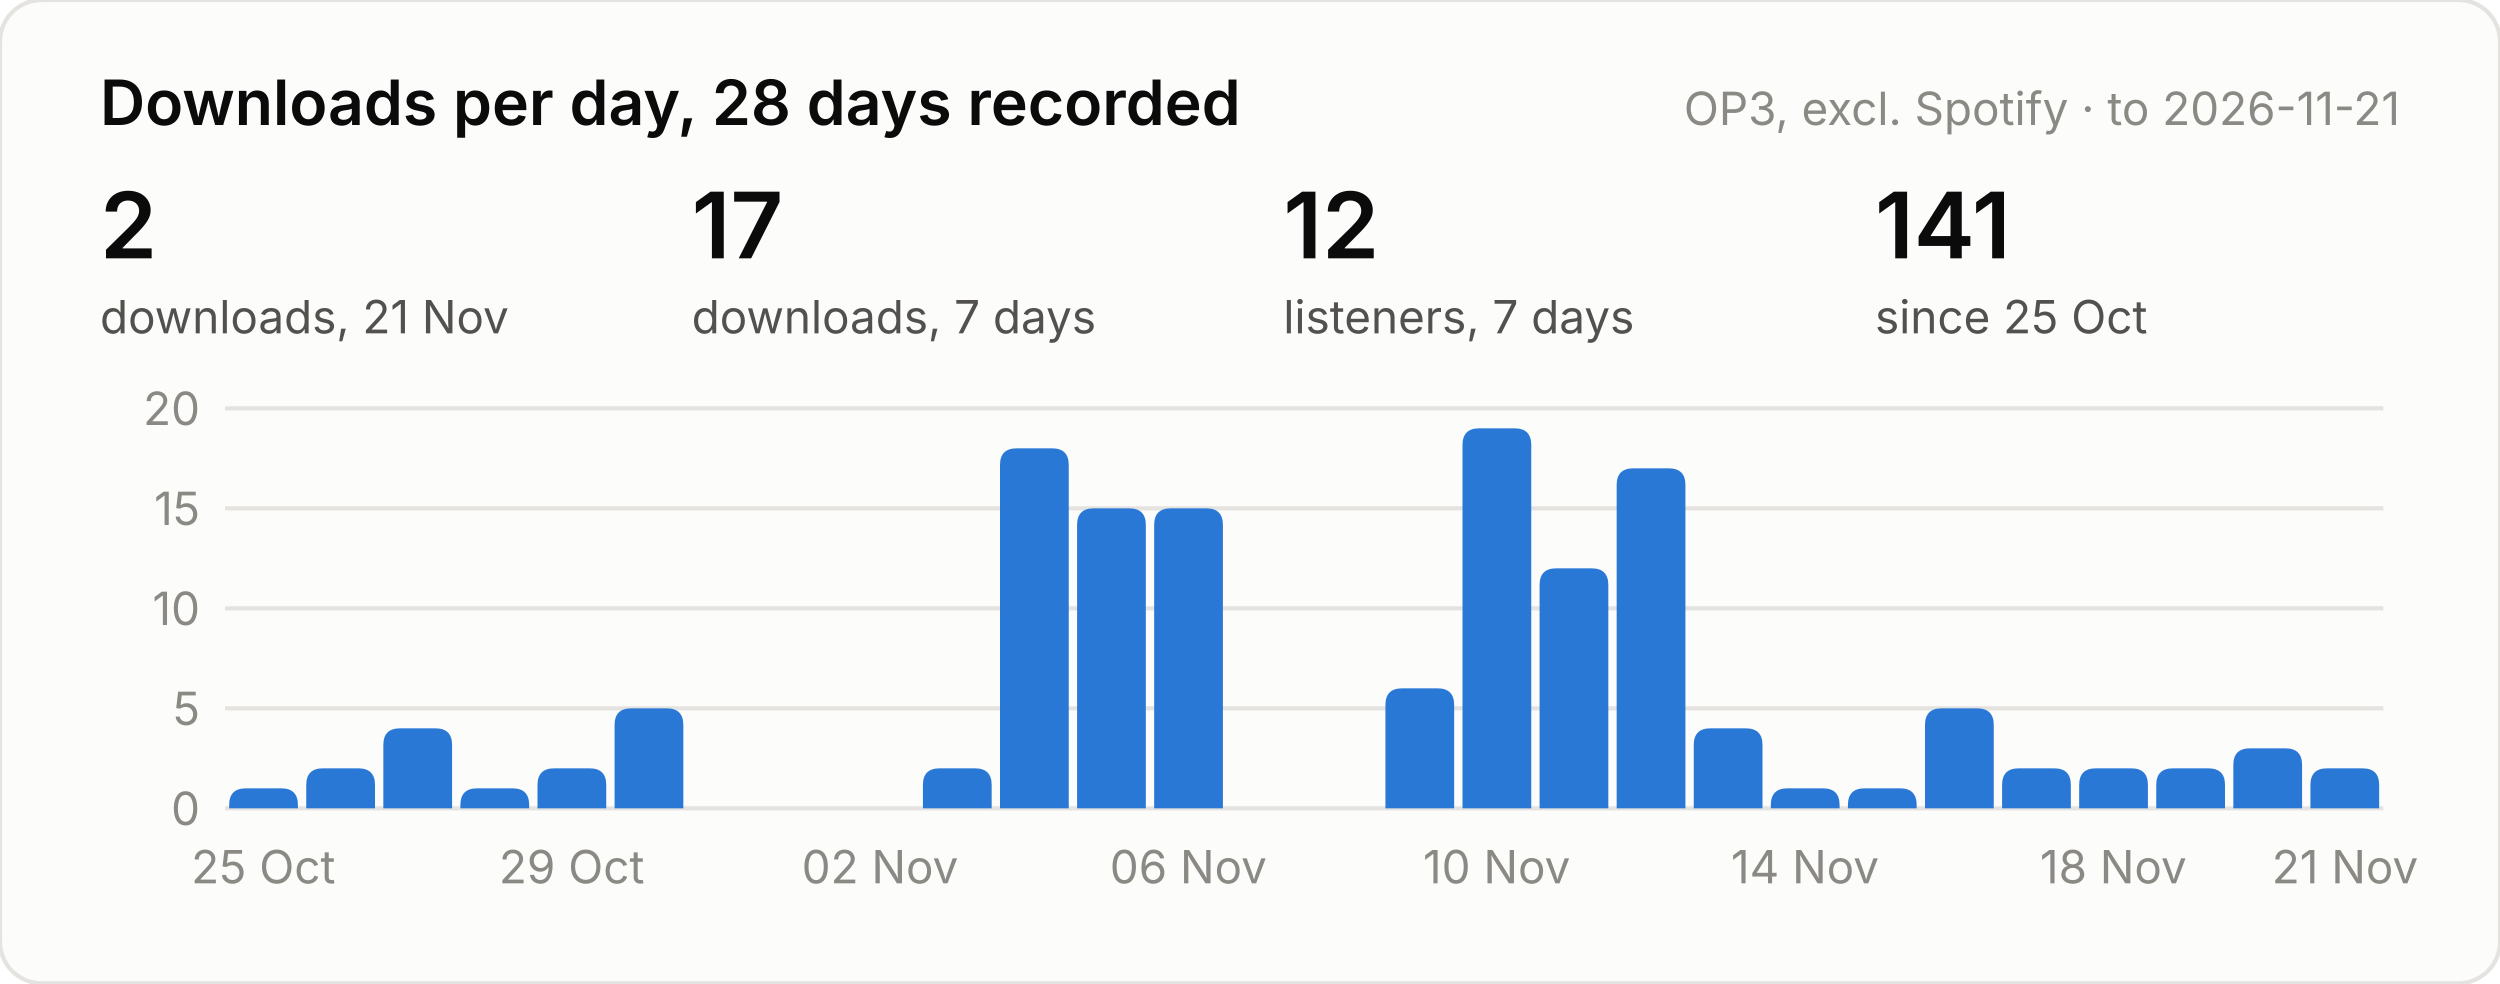
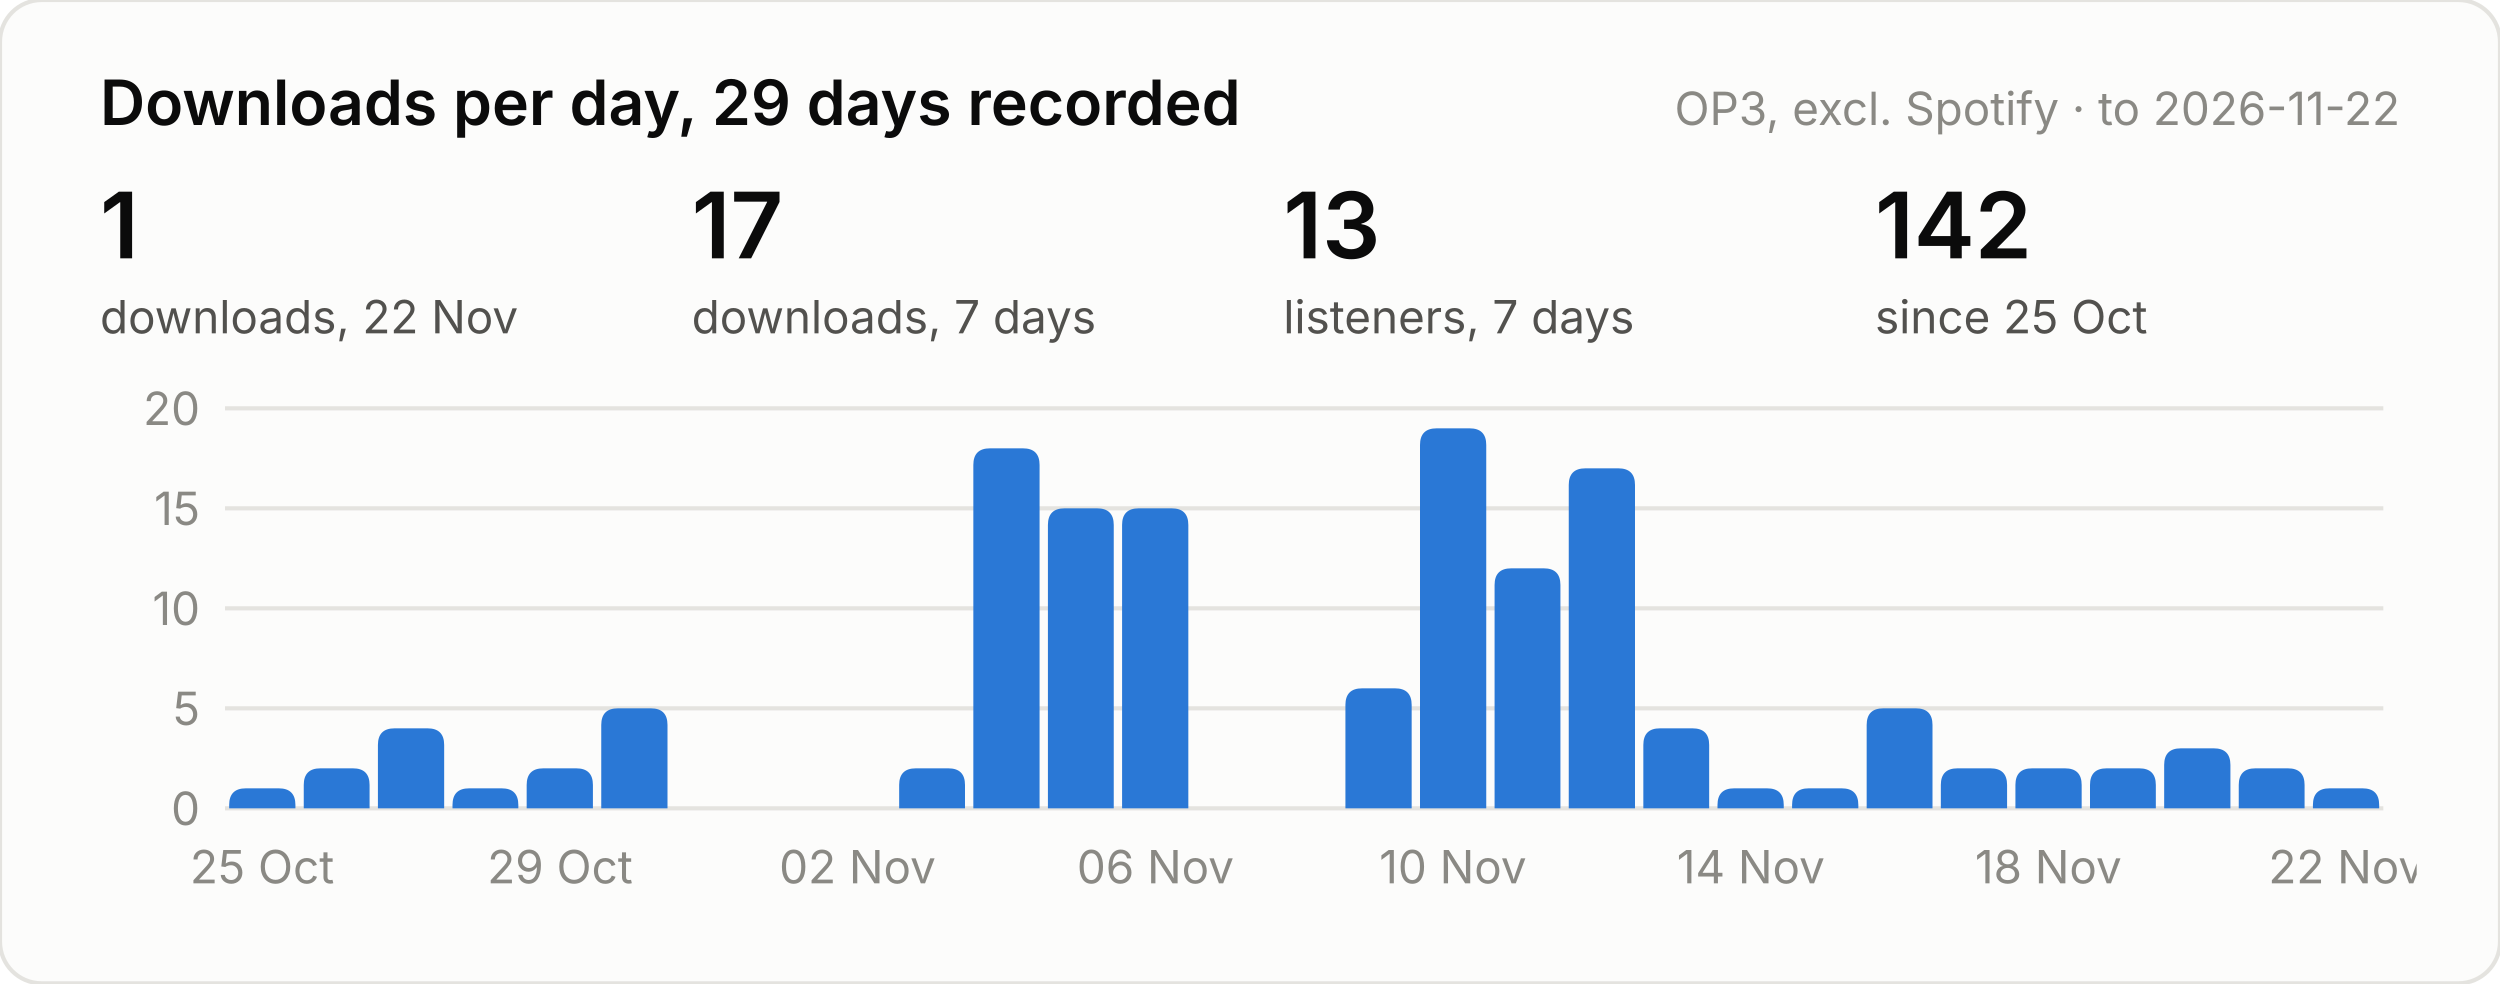
<svg xmlns="http://www.w3.org/2000/svg" viewBox="0 0 600 236" width="600" height="236" role="img" aria-label="Podcast downloads: 17 in the last 7 days">
  <style>text { font-family:system-ui,-apple-system,'Segoe UI',sans-serif; fill:#8a8984; font-size:11px; }
.h { fill:#0b0b0b; font-size:15px; font-weight:600; } .v { fill:#0b0b0b; font-size:22px; font-weight:600; }
.k { fill:#52514e; font-size:11px; } .grid { stroke:#e4e3df; } .bar { fill:#2a78d6; } .bar.today { opacity:.5; }
.gap { stroke:#8a8984; stroke-dasharray:2 2; } .hit { fill:none; }</style>
  <rect width="600" height="236" rx="10" fill="#fcfcfb" stroke="#e4e3df" />
-   <text x="24" y="30" class="h">Downloads per day, 28 days recorded</text>
-   <text x="576" y="30" text-anchor="end">OP3, excl. Spotify · to 2026-11-21</text>
-   <text x="24" y="62" class="v">2</text>
-   <text x="24" y="80" class="k">downloads, 21 Nov</text>
+   <text x="24" y="30" class="h">Downloads per day, 29 days recorded</text>
+   <text x="576" y="30" text-anchor="end">OP3, excl. Spotify · to 2026-11-22</text>
+   <text x="24" y="62" class="v">1</text>
+   <text x="24" y="80" class="k">downloads, 22 Nov</text>
  <text x="166" y="62" class="v">17</text>
  <text x="166" y="80" class="k">downloads, 7 days</text>
-   <text x="308" y="62" class="v">12</text>
+   <text x="308" y="62" class="v">13</text>
  <text x="308" y="80" class="k">listeners, 7 days</text>
-   <text x="450" y="62" class="v">141</text>
+   <text x="450" y="62" class="v">142</text>
  <text x="450" y="80" class="k">since 25 Oct</text>
-   <svg x="20" y="88" width="560" height="130" viewBox="0 0 560 130" role="img" aria-label="Downloads per day, 28 days">
+   <svg x="20" y="88" width="560" height="130" viewBox="0 0 560 130" role="img" aria-label="Downloads per day, 29 days">
    <line class="grid" x1="34" x2="552" y1="106.0" y2="106.0" />
    <text x="28" y="110.0" text-anchor="end">0</text>
    <line class="grid" x1="34" x2="552" y1="82.0" y2="82.0" />
    <text x="28" y="86.0" text-anchor="end">5</text>
    <line class="grid" x1="34" x2="552" y1="58.0" y2="58.0" />
    <text x="28" y="62.0" text-anchor="end">10</text>
    <line class="grid" x1="34" x2="552" y1="34.0" y2="34.0" />
    <text x="28" y="38.0" text-anchor="end">15</text>
    <line class="grid" x1="34" x2="552" y1="10.0" y2="10.0" />
    <text x="28" y="14.0" text-anchor="end">20</text>
    <g class="col">
-       <rect class="hit" x="34.0" y="10" width="18.5" height="96" />
-       <path class="bar" d="M35.0,106.0V105.2Q35.0,101.2 39.0,101.2H47.5Q51.5,101.2 51.5,105.2V106.0Z" />
+       <rect class="hit" x="34.0" y="10" width="17.9" height="96" />
+       <path class="bar" d="M35.0,106.0V105.2Q35.0,101.2 39.0,101.2H46.9Q50.9,101.2 50.9,105.2V106.0Z" />
    </g>
-     <text x="43.2" y="124" text-anchor="middle">25 Oct</text>
+     <text x="42.9" y="124" text-anchor="middle">25 Oct</text>
    <g class="col">
-       <rect class="hit" x="52.5" y="10" width="18.5" height="96" />
-       <path class="bar" d="M53.5,106.0V100.4Q53.5,96.4 57.5,96.4H66.0Q70.0,96.4 70.0,100.4V106.0Z" />
+       <rect class="hit" x="51.9" y="10" width="17.9" height="96" />
+       <path class="bar" d="M52.9,106.0V100.4Q52.9,96.4 56.9,96.4H64.7Q68.7,96.4 68.7,100.4V106.0Z" />
    </g>
    <g class="col">
-       <rect class="hit" x="71.0" y="10" width="18.5" height="96" />
-       <path class="bar" d="M72.0,106.0V90.8Q72.0,86.8 76.0,86.8H84.5Q88.5,86.8 88.5,90.8V106.0Z" />
+       <rect class="hit" x="69.7" y="10" width="17.9" height="96" />
+       <path class="bar" d="M70.7,106.0V90.8Q70.7,86.8 74.7,86.8H82.6Q86.6,86.8 86.6,90.8V106.0Z" />
    </g>
    <g class="col">
-       <rect class="hit" x="89.5" y="10" width="18.5" height="96" />
-       <path class="bar" d="M90.5,106.0V105.2Q90.5,101.2 94.5,101.2H103.0Q107.0,101.2 107.0,105.2V106.0Z" />
+       <rect class="hit" x="87.6" y="10" width="17.9" height="96" />
+       <path class="bar" d="M88.6,106.0V105.2Q88.6,101.2 92.6,101.2H100.4Q104.4,101.2 104.4,105.2V106.0Z" />
    </g>
    <g class="col">
-       <rect class="hit" x="108.0" y="10" width="18.5" height="96" />
-       <path class="bar" d="M109.0,106.0V100.4Q109.0,96.4 113.0,96.4H121.5Q125.5,96.4 125.5,100.4V106.0Z" />
+       <rect class="hit" x="105.4" y="10" width="17.9" height="96" />
+       <path class="bar" d="M106.4,106.0V100.4Q106.4,96.4 110.4,96.4H118.3Q122.3,96.4 122.3,100.4V106.0Z" />
    </g>
-     <text x="117.2" y="124" text-anchor="middle">29 Oct</text>
+     <text x="114.4" y="124" text-anchor="middle">29 Oct</text>
    <g class="col">
-       <rect class="hit" x="126.5" y="10" width="18.5" height="96" />
-       <path class="bar" d="M127.5,106.0V86.0Q127.5,82.0 131.5,82.0H140.0Q144.0,82.0 144.0,86.0V106.0Z" />
+       <rect class="hit" x="123.3" y="10" width="17.9" height="96" />
+       <path class="bar" d="M124.3,106.0V86.0Q124.3,82.0 128.3,82.0H136.2Q140.2,82.0 140.2,86.0V106.0Z" />
    </g>
    <g class="col">
-       <rect class="hit" x="145.0" y="10" width="18.5" height="96" />
+       <rect class="hit" x="141.2" y="10" width="17.9" height="96" />
    </g>
    <g class="col">
-       <rect class="hit" x="163.5" y="10" width="18.5" height="96" />
+       <rect class="hit" x="159.0" y="10" width="17.9" height="96" />
    </g>
    <g class="col">
-       <rect class="hit" x="182.0" y="10" width="18.5" height="96" />
+       <rect class="hit" x="176.9" y="10" width="17.9" height="96" />
    </g>
-     <text x="191.2" y="124" text-anchor="middle">02 Nov</text>
+     <text x="185.8" y="124" text-anchor="middle">02 Nov</text>
    <g class="col">
-       <rect class="hit" x="200.5" y="10" width="18.5" height="96" />
-       <path class="bar" d="M201.5,106.0V100.4Q201.5,96.4 205.5,96.4H214.0Q218.0,96.4 218.0,100.4V106.0Z" />
+       <rect class="hit" x="194.8" y="10" width="17.9" height="96" />
+       <path class="bar" d="M195.8,106.0V100.4Q195.8,96.4 199.8,96.4H207.6Q211.6,96.4 211.6,100.4V106.0Z" />
    </g>
    <g class="col">
-       <rect class="hit" x="219.0" y="10" width="18.5" height="96" />
-       <path class="bar" d="M220.0,106.0V23.6Q220.0,19.6 224.0,19.6H232.5Q236.5,19.6 236.5,23.6V106.0Z" />
+       <rect class="hit" x="212.6" y="10" width="17.9" height="96" />
+       <path class="bar" d="M213.6,106.0V23.6Q213.6,19.6 217.6,19.6H225.5Q229.5,19.6 229.5,23.6V106.0Z" />
    </g>
    <g class="col">
-       <rect class="hit" x="237.5" y="10" width="18.5" height="96" />
-       <path class="bar" d="M238.5,106.0V38.0Q238.5,34.0 242.5,34.0H251.0Q255.0,34.0 255.0,38.0V106.0Z" />
+       <rect class="hit" x="230.5" y="10" width="17.9" height="96" />
+       <path class="bar" d="M231.5,106.0V38.0Q231.5,34.0 235.5,34.0H243.3Q247.3,34.0 247.3,38.0V106.0Z" />
    </g>
    <g class="col">
-       <rect class="hit" x="256.0" y="10" width="18.5" height="96" />
-       <path class="bar" d="M257.0,106.0V38.0Q257.0,34.0 261.0,34.0H269.5Q273.5,34.0 273.5,38.0V106.0Z" />
+       <rect class="hit" x="248.3" y="10" width="17.9" height="96" />
+       <path class="bar" d="M249.3,106.0V38.0Q249.3,34.0 253.3,34.0H261.2Q265.2,34.0 265.2,38.0V106.0Z" />
    </g>
-     <text x="265.2" y="124" text-anchor="middle">06 Nov</text>
+     <text x="257.3" y="124" text-anchor="middle">06 Nov</text>
    <g class="col">
-       <rect class="hit" x="274.5" y="10" width="18.5" height="96" />
+       <rect class="hit" x="266.2" y="10" width="17.9" height="96" />
    </g>
    <g class="col">
-       <rect class="hit" x="293.0" y="10" width="18.5" height="96" />
+       <rect class="hit" x="284.1" y="10" width="17.9" height="96" />
    </g>
    <g class="col">
-       <rect class="hit" x="311.5" y="10" width="18.5" height="96" />
-       <path class="bar" d="M312.5,106.0V81.2Q312.5,77.2 316.5,77.2H325.0Q329.0,77.2 329.0,81.2V106.0Z" />
+       <rect class="hit" x="301.9" y="10" width="17.9" height="96" />
+       <path class="bar" d="M302.9,106.0V81.2Q302.9,77.2 306.9,77.2H314.8Q318.8,77.2 318.8,81.2V106.0Z" />
    </g>
    <g class="col">
-       <rect class="hit" x="330.0" y="10" width="18.5" height="96" />
-       <path class="bar" d="M331.0,106.0V18.8Q331.0,14.8 335.0,14.8H343.5Q347.5,14.8 347.5,18.8V106.0Z" />
+       <rect class="hit" x="319.8" y="10" width="17.9" height="96" />
+       <path class="bar" d="M320.8,106.0V18.8Q320.8,14.8 324.8,14.8H332.7Q336.7,14.8 336.7,18.8V106.0Z" />
    </g>
-     <text x="339.2" y="124" text-anchor="middle">10 Nov</text>
+     <text x="328.7" y="124" text-anchor="middle">10 Nov</text>
    <g class="col">
-       <rect class="hit" x="348.5" y="10" width="18.5" height="96" />
-       <path class="bar" d="M349.5,106.0V52.4Q349.5,48.4 353.5,48.4H362.0Q366.0,48.4 366.0,52.4V106.0Z" />
+       <rect class="hit" x="337.7" y="10" width="17.9" height="96" />
+       <path class="bar" d="M338.7,106.0V52.4Q338.7,48.4 342.7,48.4H350.5Q354.5,48.4 354.5,52.4V106.0Z" />
    </g>
    <g class="col">
-       <rect class="hit" x="367.0" y="10" width="18.5" height="96" />
-       <path class="bar" d="M368.0,106.0V28.4Q368.0,24.4 372.0,24.4H380.5Q384.5,24.4 384.5,28.4V106.0Z" />
+       <rect class="hit" x="355.5" y="10" width="17.9" height="96" />
+       <path class="bar" d="M356.5,106.0V28.4Q356.5,24.4 360.5,24.4H368.4Q372.4,24.4 372.4,28.4V106.0Z" />
    </g>
    <g class="col">
-       <rect class="hit" x="385.5" y="10" width="18.5" height="96" />
-       <path class="bar" d="M386.5,106.0V90.8Q386.5,86.8 390.5,86.8H399.0Q403.0,86.8 403.0,90.8V106.0Z" />
+       <rect class="hit" x="373.4" y="10" width="17.9" height="96" />
+       <path class="bar" d="M374.4,106.0V90.8Q374.4,86.8 378.4,86.8H386.2Q390.2,86.8 390.2,90.8V106.0Z" />
    </g>
    <g class="col">
-       <rect class="hit" x="404.0" y="10" width="18.5" height="96" />
-       <path class="bar" d="M405.0,106.0V105.2Q405.0,101.2 409.0,101.2H417.5Q421.5,101.2 421.5,105.2V106.0Z" />
+       <rect class="hit" x="391.2" y="10" width="17.9" height="96" />
+       <path class="bar" d="M392.2,106.0V105.2Q392.2,101.2 396.2,101.2H404.1Q408.1,101.2 408.1,105.2V106.0Z" />
    </g>
-     <text x="413.2" y="124" text-anchor="middle">14 Nov</text>
+     <text x="400.2" y="124" text-anchor="middle">14 Nov</text>
    <g class="col">
-       <rect class="hit" x="422.5" y="10" width="18.5" height="96" />
-       <path class="bar" d="M423.5,106.0V105.2Q423.5,101.2 427.5,101.2H436.0Q440.0,101.2 440.0,105.2V106.0Z" />
+       <rect class="hit" x="409.1" y="10" width="17.9" height="96" />
+       <path class="bar" d="M410.1,106.0V105.2Q410.1,101.2 414.1,101.2H422.0Q426.0,101.2 426.0,105.2V106.0Z" />
    </g>
    <g class="col">
-       <rect class="hit" x="441.0" y="10" width="18.5" height="96" />
-       <path class="bar" d="M442.0,106.0V86.0Q442.0,82.0 446.0,82.0H454.5Q458.5,82.0 458.5,86.0V106.0Z" />
+       <rect class="hit" x="427.0" y="10" width="17.9" height="96" />
+       <path class="bar" d="M428.0,106.0V86.0Q428.0,82.0 432.0,82.0H439.8Q443.8,82.0 443.8,86.0V106.0Z" />
    </g>
    <g class="col">
-       <rect class="hit" x="459.5" y="10" width="18.5" height="96" />
-       <path class="bar" d="M460.5,106.0V100.4Q460.5,96.4 464.5,96.4H473.0Q477.0,96.4 477.0,100.4V106.0Z" />
+       <rect class="hit" x="444.8" y="10" width="17.9" height="96" />
+       <path class="bar" d="M445.8,106.0V100.4Q445.8,96.4 449.8,96.4H457.7Q461.7,96.4 461.7,100.4V106.0Z" />
    </g>
    <g class="col">
-       <rect class="hit" x="478.0" y="10" width="18.5" height="96" />
-       <path class="bar" d="M479.0,106.0V100.4Q479.0,96.4 483.0,96.4H491.5Q495.5,96.4 495.5,100.4V106.0Z" />
+       <rect class="hit" x="462.7" y="10" width="17.9" height="96" />
+       <path class="bar" d="M463.7,106.0V100.4Q463.7,96.4 467.7,96.4H475.6Q479.6,96.4 479.6,100.4V106.0Z" />
    </g>
-     <text x="487.2" y="124" text-anchor="middle">18 Nov</text>
+     <text x="471.6" y="124" text-anchor="middle">18 Nov</text>
    <g class="col">
-       <rect class="hit" x="496.5" y="10" width="18.5" height="96" />
-       <path class="bar" d="M497.5,106.0V100.4Q497.5,96.4 501.5,96.4H510.0Q514.0,96.4 514.0,100.4V106.0Z" />
+       <rect class="hit" x="480.6" y="10" width="17.9" height="96" />
+       <path class="bar" d="M481.6,106.0V100.4Q481.6,96.4 485.6,96.4H493.4Q497.4,96.4 497.4,100.4V106.0Z" />
    </g>
    <g class="col">
-       <rect class="hit" x="515.0" y="10" width="18.5" height="96" />
-       <path class="bar" d="M516.0,106.0V95.6Q516.0,91.6 520.0,91.6H528.5Q532.5,91.6 532.5,95.6V106.0Z" />
+       <rect class="hit" x="498.4" y="10" width="17.9" height="96" />
+       <path class="bar" d="M499.4,106.0V95.6Q499.4,91.6 503.4,91.6H511.3Q515.3,91.6 515.3,95.6V106.0Z" />
    </g>
    <g class="col">
-       <rect class="hit" x="533.5" y="10" width="18.5" height="96" />
-       <path class="bar" d="M534.5,106.0V100.4Q534.5,96.4 538.5,96.4H547.0Q551.0,96.4 551.0,100.4V106.0Z" />
+       <rect class="hit" x="516.3" y="10" width="17.9" height="96" />
+       <path class="bar" d="M517.3,106.0V100.4Q517.3,96.4 521.3,96.4H529.1Q533.1,96.4 533.1,100.4V106.0Z" />
    </g>
-     <text x="542.8" y="124" text-anchor="middle">21 Nov</text>
+     <g class="col">
+       <rect class="hit" x="534.1" y="10" width="17.9" height="96" />
+       <path class="bar" d="M535.1,106.0V105.2Q535.1,101.2 539.1,101.2H547.0Q551.0,101.2 551.0,105.2V106.0Z" />
+     </g>
+     <text x="543.1" y="124" text-anchor="middle">22 Nov</text>
  </svg>
</svg>
